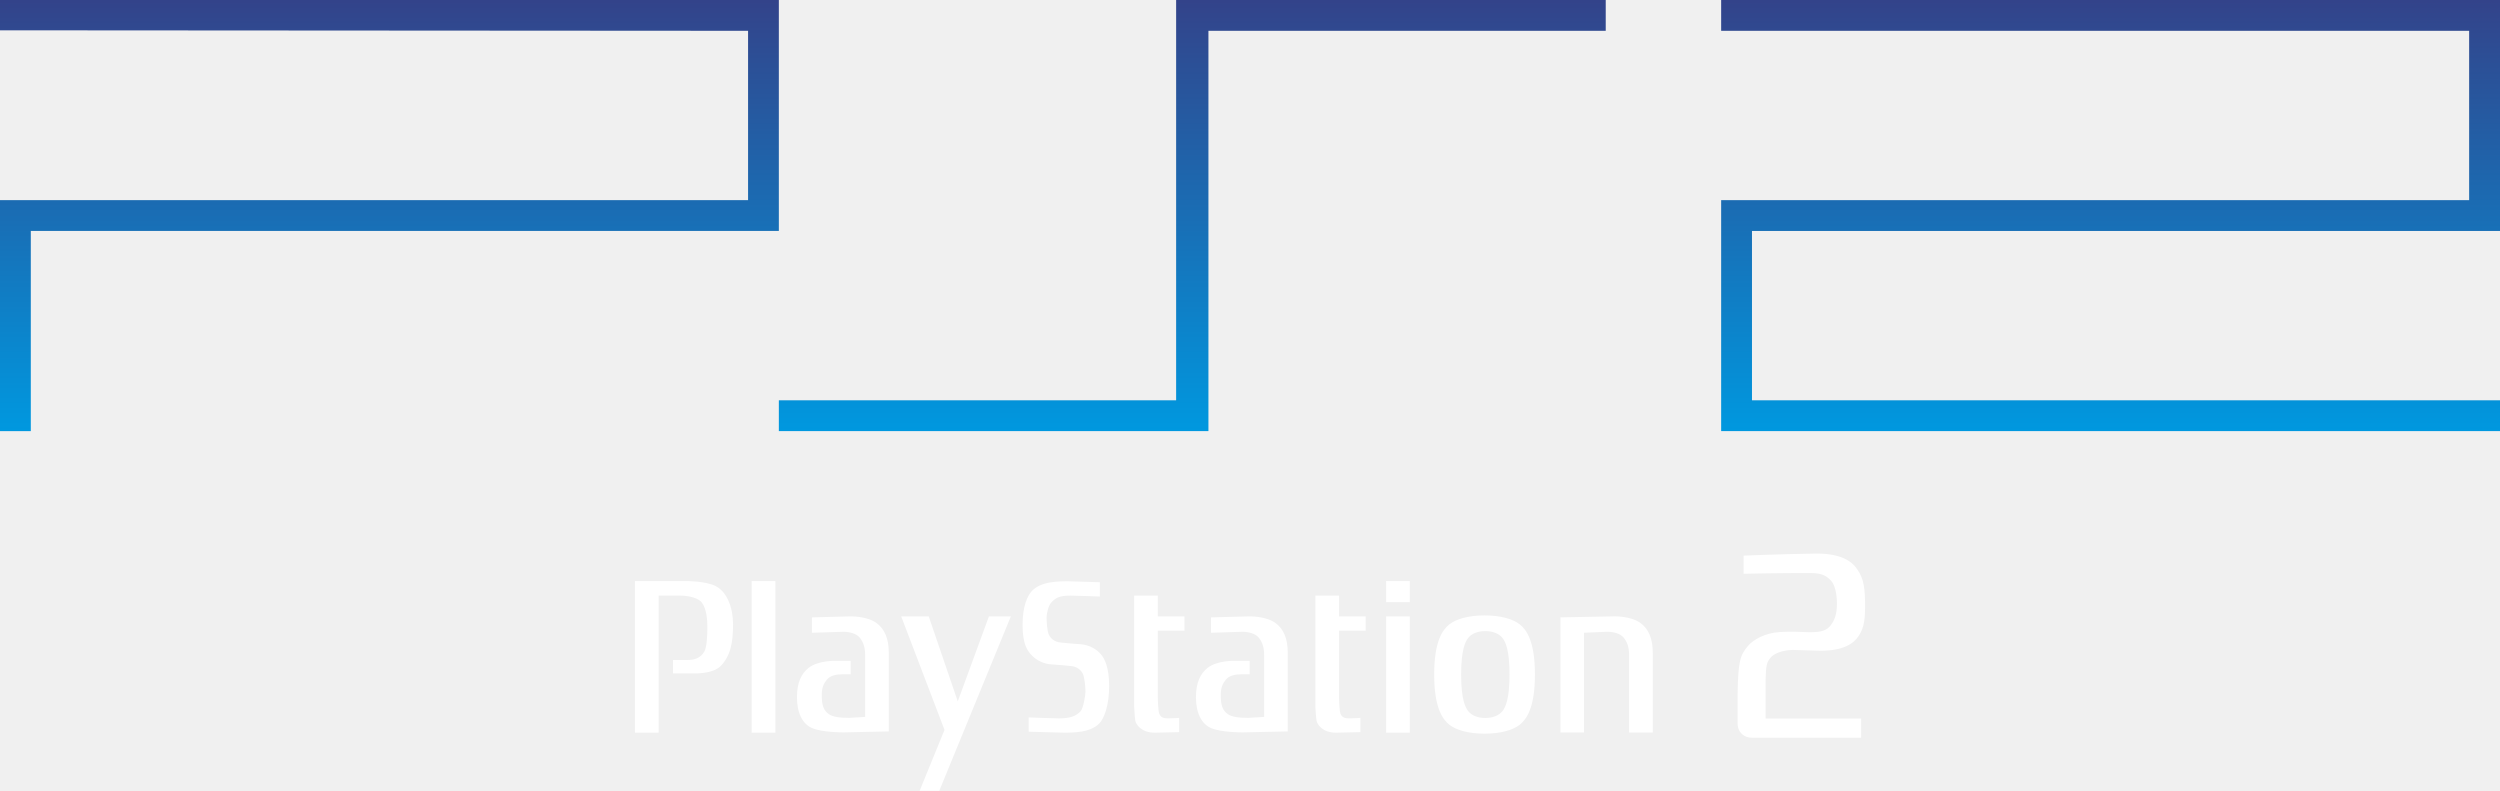
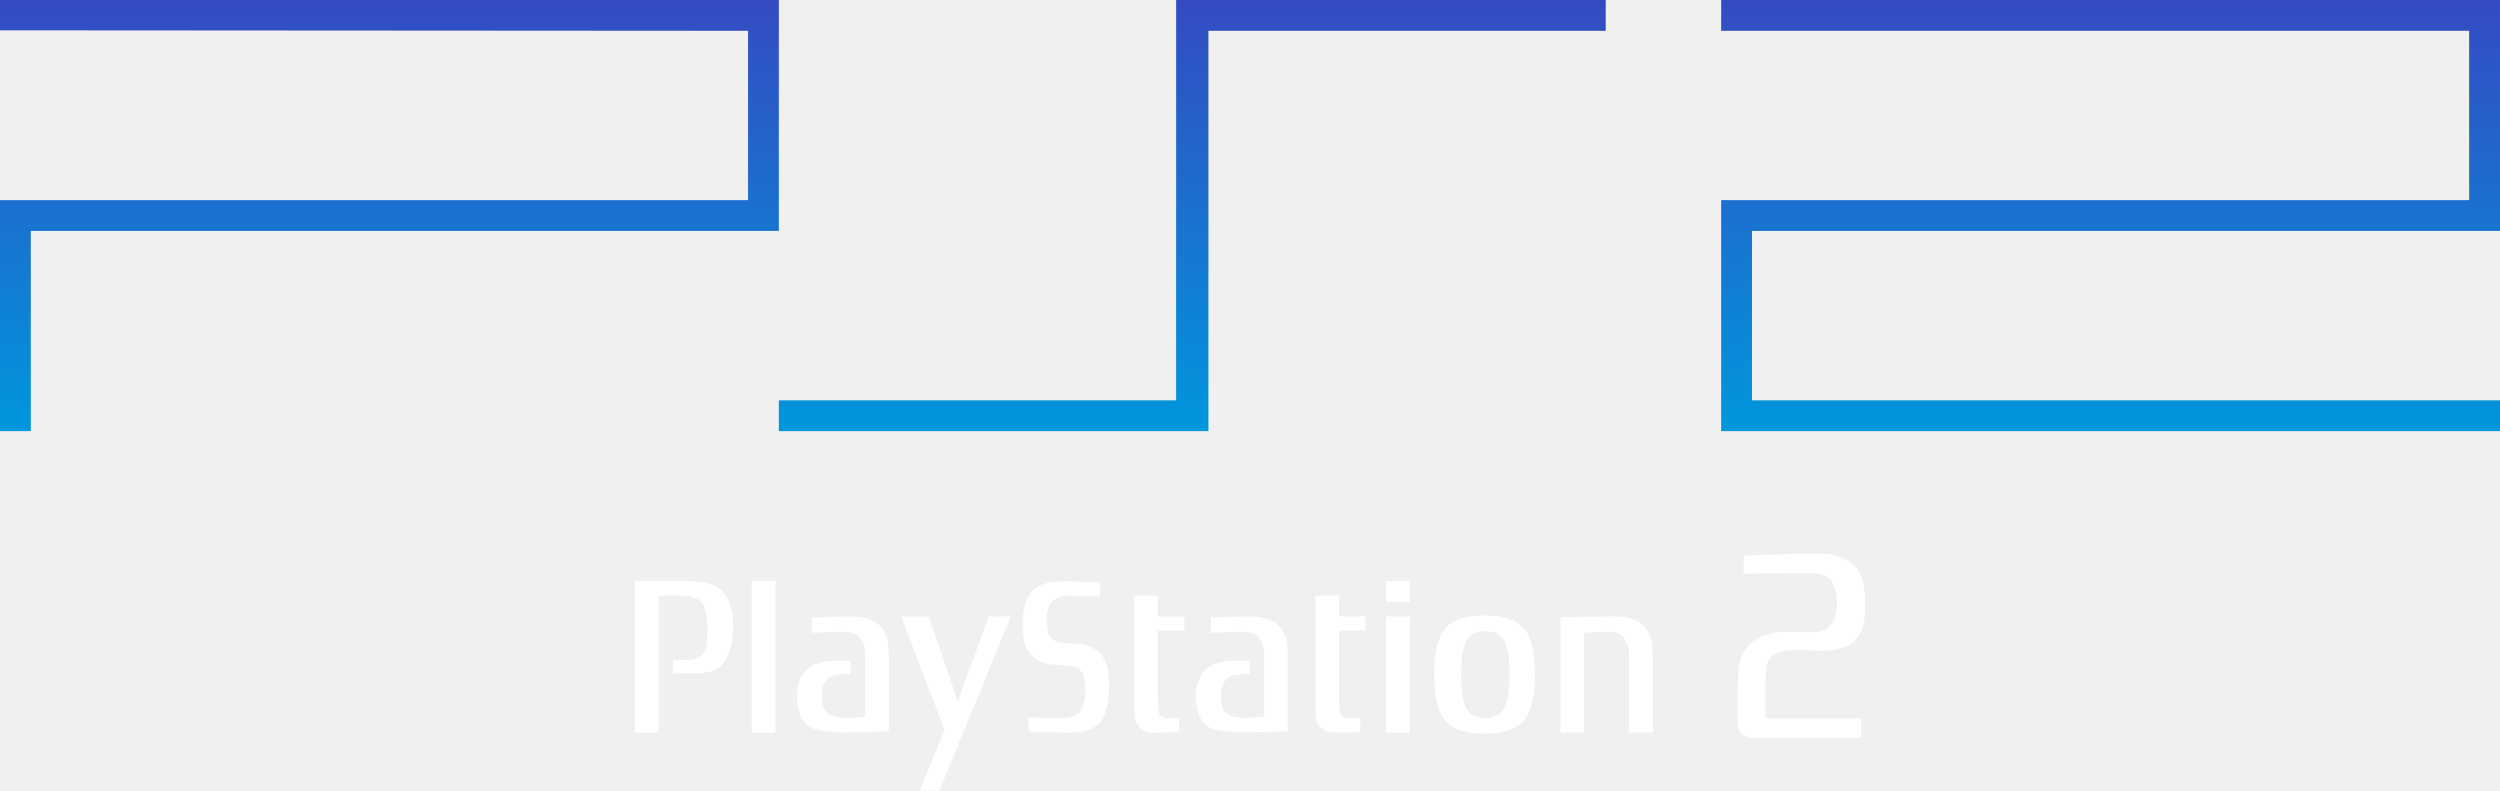
- <svg xmlns="http://www.w3.org/2000/svg" width="566.926" height="179.318" xml:space="preserve">
-   <linearGradient id="a" gradientUnits="userSpaceOnUse" x1="478.707" y1="416.162" x2="478.707" y2="513.925" gradientTransform="translate(-.09 -416.162)">
-     <stop offset="0" style="stop-color:#33438a" />
-     <stop offset="1" style="stop-color:#0098df" />
+ <svg xmlns="http://www.w3.org/2000/svg" width="566.926" height="179.318" xml:space="preserve" version="1.1" id="svg7">
+   <defs id="defs7" />
+   <linearGradient id="a" gradientUnits="userSpaceOnUse" x1="479.824" y1="416.162" x2="479.824" y2="513.924" gradientTransform="translate(-.09 -416.162)">
+     <stop offset="0" style="stop-color:#344bc2;stop-opacity:1;" id="stop1" />
+     <stop offset="1" style="stop-color:#0097dc;stop-opacity:1;" id="stop2" />
  </linearGradient>
-   <path style="fill:url(#a)" d="M397.297 52.375h169.629V0H390.307v6.986H559.93v38.401H390.307v52.375h176.619v-6.985H397.297z" />
+   <path id="path2" style="fill:url(#a)" d="M 0 0 L 0 6.873 L 169.639 6.986 L 169.639 45.387 L 0 45.387 L 0 97.762 L 6.986 97.762 L 6.986 52.375 L 176.619 52.375 L 176.619 0 L 0 0 z M 266.713 0 L 266.713 90.777 L 176.619 90.777 L 176.619 97.762 L 274.037 97.762 L 274.037 6.986 L 364.131 6.986 L 364.131 0 L 266.713 0 z M 390.307 0 L 390.307 6.986 L 559.93 6.986 L 559.93 45.387 L 390.307 45.387 L 390.307 97.762 L 566.926 97.762 L 566.926 90.777 L 397.297 90.777 L 397.297 52.375 L 566.926 52.375 L 566.926 0 L 390.307 0 z " />
  <linearGradient id="b" gradientUnits="userSpaceOnUse" x1="270.465" y1="416.162" x2="270.465" y2="513.925" gradientTransform="translate(-.09 -416.162)">
-     <stop offset="0" style="stop-color:#33438a" />
-     <stop offset="1" style="stop-color:#0098df" />
+     <stop offset="0" style="stop-color:#33438a" id="stop3" />
+     <stop offset="1" style="stop-color:#0098df" id="stop4" />
  </linearGradient>
-   <path style="fill:url(#b)" d="M266.713 0h97.418v6.986h-90.093v90.776H176.62v-6.985h90.093z" />
  <linearGradient id="c" gradientUnits="userSpaceOnUse" x1="88.399" y1="416.162" x2="88.399" y2="513.925" gradientTransform="translate(-.09 -416.162)">
-     <stop offset="0" style="stop-color:#33438a" />
-     <stop offset="1" style="stop-color:#0098df" />
+     <stop offset="0" style="stop-color:#33438a" id="stop5" />
+     <stop offset="1" style="stop-color:#0098df" id="stop6" />
  </linearGradient>
-   <path style="fill:url(#c)" d="M169.639 45.387H0v52.375h6.986V52.375H176.62V0H0v6.873l169.639.113z" />
-   <path d="M143.989 131.765v34.387h5.37v-31.087h4.972s3.604-.015 4.842 1.604c1.046 1.375 1.238 3.858 1.238 5.541 0 1.803-.11 4.575-.717 5.594-.915 1.551-2.41 1.859-3.791 1.859h-3.28v3.048h4.712s4.255.188 6.09-1.676c2.243-2.29 2.81-5.348 2.81-9.446 0-3.736-1.35-7.494-4.116-8.763-2.288-1.063-6.414-1.063-6.414-1.063zM170.451 131.765v34.387h5.38v-34.387zM210.608 139.775h-6.243l9.821 25.743-5.636 13.8h4.455l16.228-39.543h-4.971l-7.071 19.274zM233.277 165.93v-3.242s5.674.221 6.853.221c2.623 0 3.927-.563 4.909-1.609.583-.627 1.111-3.439 1.111-4.433 0-1.008-.187-3.164-.579-4.039-.404-.868-1.316-1.675-2.692-1.786-.973-.09-2.494-.277-4.253-.364a6.89 6.89 0 0 1-4.91-2.336c-.776-.938-1.827-2.321-1.827-6.629 0-4.286 1.11-6.683 2.219-7.805 1.118-1.121 2.753-1.612 3.999-1.829 1.432-.254 3.791-.271 3.791-.271l7.516.225v3.245s-5.484-.211-6.661-.211c-2.623 0-3.408.552-4.39 1.604-.574.634-1.027 2.363-1.027 3.368 0 .988.117 3 .506 3.868.392.875 1.312 1.676 2.679 1.799.975.073 2.495.271 4.256.357 2.49.124 4.124 1.407 4.908 2.344.784.935 1.836 2.898 1.836 7.187s-1.118 7.354-2.229 8.458c-1.11 1.133-2.74 1.626-3.99 1.841-1.44.261-3.798.261-3.798.261zM262.552 135.065h-5.361v25.23s.129 2.3.257 3.104c.135.813 1.315 2.75 4.388 2.75l5.561-.12v-3.237s-1.514.113-2.418.113c-.921 0-2.041-.067-2.229-1.629-.199-1.543-.199-3.408-.199-3.408v-14.857h6.056v-3.236h-6.056zM314.328 139.775v26.377h5.368v-26.377zM314.328 131.765v4.786h5.368v-4.786zM336.653 139.557c3.65 0 6.482.821 8.005 2.052 1.535 1.236 3.418 3.829 3.418 11.353 0 7.524-1.883 10.114-3.418 11.363-1.522 1.229-4.354 2.049-8.005 2.049-3.658 0-6.482-.82-8.01-2.049-1.527-1.249-3.414-3.839-3.414-11.363 0-7.521 1.887-10.114 3.414-11.353 1.527-1.229 4.352-2.052 8.01-2.052zm-3.672 5.058c-.741.905-1.637 2.824-1.637 8.346 0 5.538.896 7.44 1.637 8.345.729.901 2.083 1.515 3.838 1.515 1.764 0 3.111-.611 3.859-1.515.733-.902 1.636-2.807 1.636-8.345 0-5.521-.901-7.438-1.636-8.346-.748-.901-2.097-1.501-3.859-1.501-1.755 0-3.11.6-3.838 1.501zM359.197 143.49l5.255-.225c1.385 0 2.997.373 3.778 1.361.737.941 1.198 2.056 1.198 3.858v17.626h5.371v-18.065c0-3.419-1.049-5.396-2.627-6.644-2.254-1.789-6.279-1.629-6.279-1.629l-12.03.229v26.106h5.334zM303.66 135.065h-5.374v25.23s.127 2.3.26 3.104c.131.813 1.303 2.75 4.381 2.75l5.566-.12v-3.237s-1.509.113-2.424.113c-.907 0-2.029-.067-2.223-1.629-.188-1.543-.188-3.408-.188-3.408v-14.857h6.042v-3.236h-6.041v-4.71zM196.182 148.487c0-1.803-.46-2.917-1.194-3.858-.787-.988-2.407-1.359-3.784-1.359l-7.079.223v-3.486l8.522-.229s4.03-.16 6.284 1.629c1.565 1.245 2.621 3.225 2.621 6.644v17.813l-10.288.221s-4.662.023-7.001-.935c-2.29-.93-3.537-3.485-3.537-7.021 0-3.415 1.052-5.411 2.622-6.659 2.255-1.783 6.275-1.61 6.275-1.61h3.288v3.048h-1.844c-1.375 0-2.795.253-3.577 1.236-.744.944-1.136 1.749-1.136 3.55 0 2.362.46 3.422 1.572 4.227.981.714 2.741.87 4.71.87l3.546-.22zM286.663 148.487c0-1.803-.453-2.917-1.188-3.858-.793-.988-2.409-1.359-3.782-1.359l-7.072.223v-3.486l8.505-.229s4.032-.16 6.285 1.629c1.571 1.245 2.614 3.225 2.614 6.644v17.813l-10.272.221s-4.664.023-7.013-.935c-2.28-.93-3.534-3.485-3.534-7.021 0-3.415 1.058-5.411 2.619-6.659 2.257-1.783 6.288-1.61 6.288-1.61h3.278v3.048h-1.843c-1.367 0-2.801.253-3.58 1.236-.734.944-1.135 1.749-1.135 3.55 0 2.362.471 3.422 1.572 4.227.981.714 2.749.87 4.713.87l3.545-.22zM422.934 136.211c.068 3.962-.125 6.048-1.457 8.031-1.174 1.742-3.498 3.331-8.635 3.331l-6.373-.189c-1.008.019-3.607.313-4.84 1.632-1.055 1.14-1.138 1.993-1.244 5.026v8.896h21.66v4.357h-23.678l-1.138-.007c-1.609 0-3.191-1.092-3.191-3.277v-6.636c.113-7.752.667-8.863 2.351-10.897 1.168-1.405 3.912-2.979 7.24-3.146.656-.029 1.885-.113 3.614-.066 1.259.056 2.519.092 3.071.102 2.951.03 4.025-.514 4.833-1.571.921-1.188 1.416-2.595 1.416-4.896 0-2.156-.44-4.188-1.263-5.131-.994-1.093-1.948-1.822-4.717-1.822-7.007-.019-15.182.167-15.182.167v-4.116s7.99-.34 16.139-.46c5.074-.087 7.872 1.262 9.295 3.118 1.503 1.932 2.032 3.761 2.099 7.554z" style="fill:#fff" />
+   <path d="M143.989 131.765v34.387h5.37v-31.087h4.972s3.604-.015 4.842 1.604c1.046 1.375 1.238 3.858 1.238 5.541 0 1.803-.11 4.575-.717 5.594-.915 1.551-2.41 1.859-3.791 1.859h-3.28v3.048h4.712s4.255.188 6.09-1.676c2.243-2.29 2.81-5.348 2.81-9.446 0-3.736-1.35-7.494-4.116-8.763-2.288-1.063-6.414-1.063-6.414-1.063zM170.451 131.765v34.387h5.38v-34.387zM210.608 139.775h-6.243l9.821 25.743-5.636 13.8h4.455l16.228-39.543h-4.971l-7.071 19.274zM233.277 165.93v-3.242s5.674.221 6.853.221c2.623 0 3.927-.563 4.909-1.609.583-.627 1.111-3.439 1.111-4.433 0-1.008-.187-3.164-.579-4.039-.404-.868-1.316-1.675-2.692-1.786-.973-.09-2.494-.277-4.253-.364a6.89 6.89 0 0 1-4.91-2.336c-.776-.938-1.827-2.321-1.827-6.629 0-4.286 1.11-6.683 2.219-7.805 1.118-1.121 2.753-1.612 3.999-1.829 1.432-.254 3.791-.271 3.791-.271l7.516.225v3.245s-5.484-.211-6.661-.211c-2.623 0-3.408.552-4.39 1.604-.574.634-1.027 2.363-1.027 3.368 0 .988.117 3 .506 3.868.392.875 1.312 1.676 2.679 1.799.975.073 2.495.271 4.256.357 2.49.124 4.124 1.407 4.908 2.344.784.935 1.836 2.898 1.836 7.187s-1.118 7.354-2.229 8.458c-1.11 1.133-2.74 1.626-3.99 1.841-1.44.261-3.798.261-3.798.261zM262.552 135.065h-5.361v25.23s.129 2.3.257 3.104c.135.813 1.315 2.75 4.388 2.75l5.561-.12v-3.237s-1.514.113-2.418.113c-.921 0-2.041-.067-2.229-1.629-.199-1.543-.199-3.408-.199-3.408v-14.857h6.056v-3.236h-6.056zM314.328 139.775v26.377h5.368v-26.377zM314.328 131.765v4.786h5.368v-4.786zM336.653 139.557c3.65 0 6.482.821 8.005 2.052 1.535 1.236 3.418 3.829 3.418 11.353 0 7.524-1.883 10.114-3.418 11.363-1.522 1.229-4.354 2.049-8.005 2.049-3.658 0-6.482-.82-8.01-2.049-1.527-1.249-3.414-3.839-3.414-11.363 0-7.521 1.887-10.114 3.414-11.353 1.527-1.229 4.352-2.052 8.01-2.052zm-3.672 5.058c-.741.905-1.637 2.824-1.637 8.346 0 5.538.896 7.44 1.637 8.345.729.901 2.083 1.515 3.838 1.515 1.764 0 3.111-.611 3.859-1.515.733-.902 1.636-2.807 1.636-8.345 0-5.521-.901-7.438-1.636-8.346-.748-.901-2.097-1.501-3.859-1.501-1.755 0-3.11.6-3.838 1.501zM359.197 143.49l5.255-.225c1.385 0 2.997.373 3.778 1.361.737.941 1.198 2.056 1.198 3.858v17.626h5.371v-18.065c0-3.419-1.049-5.396-2.627-6.644-2.254-1.789-6.279-1.629-6.279-1.629l-12.03.229v26.106h5.334zM303.66 135.065h-5.374v25.23s.127 2.3.26 3.104c.131.813 1.303 2.75 4.381 2.75l5.566-.12v-3.237s-1.509.113-2.424.113c-.907 0-2.029-.067-2.223-1.629-.188-1.543-.188-3.408-.188-3.408v-14.857h6.042v-3.236h-6.041v-4.71zM196.182 148.487c0-1.803-.46-2.917-1.194-3.858-.787-.988-2.407-1.359-3.784-1.359l-7.079.223v-3.486l8.522-.229s4.03-.16 6.284 1.629c1.565 1.245 2.621 3.225 2.621 6.644v17.813l-10.288.221s-4.662.023-7.001-.935c-2.29-.93-3.537-3.485-3.537-7.021 0-3.415 1.052-5.411 2.622-6.659 2.255-1.783 6.275-1.61 6.275-1.61h3.288v3.048h-1.844c-1.375 0-2.795.253-3.577 1.236-.744.944-1.136 1.749-1.136 3.55 0 2.362.46 3.422 1.572 4.227.981.714 2.741.87 4.71.87l3.546-.22zM286.663 148.487c0-1.803-.453-2.917-1.188-3.858-.793-.988-2.409-1.359-3.782-1.359l-7.072.223v-3.486l8.505-.229s4.032-.16 6.285 1.629c1.571 1.245 2.614 3.225 2.614 6.644v17.813l-10.272.221s-4.664.023-7.013-.935c-2.28-.93-3.534-3.485-3.534-7.021 0-3.415 1.058-5.411 2.619-6.659 2.257-1.783 6.288-1.61 6.288-1.61h3.278v3.048h-1.843c-1.367 0-2.801.253-3.58 1.236-.734.944-1.135 1.749-1.135 3.55 0 2.362.471 3.422 1.572 4.227.981.714 2.749.87 4.713.87l3.545-.22zM422.934 136.211c.068 3.962-.125 6.048-1.457 8.031-1.174 1.742-3.498 3.331-8.635 3.331l-6.373-.189c-1.008.019-3.607.313-4.84 1.632-1.055 1.14-1.138 1.993-1.244 5.026v8.896h21.66v4.357h-23.678l-1.138-.007c-1.609 0-3.191-1.092-3.191-3.277v-6.636c.113-7.752.667-8.863 2.351-10.897 1.168-1.405 3.912-2.979 7.24-3.146.656-.029 1.885-.113 3.614-.066 1.259.056 2.519.092 3.071.102 2.951.03 4.025-.514 4.833-1.571.921-1.188 1.416-2.595 1.416-4.896 0-2.156-.44-4.188-1.263-5.131-.994-1.093-1.948-1.822-4.717-1.822-7.007-.019-15.182.167-15.182.167v-4.116s7.99-.34 16.139-.46c5.074-.087 7.872 1.262 9.295 3.118 1.503 1.932 2.032 3.761 2.099 7.554z" style="fill:#fff" id="path7" />
</svg>
